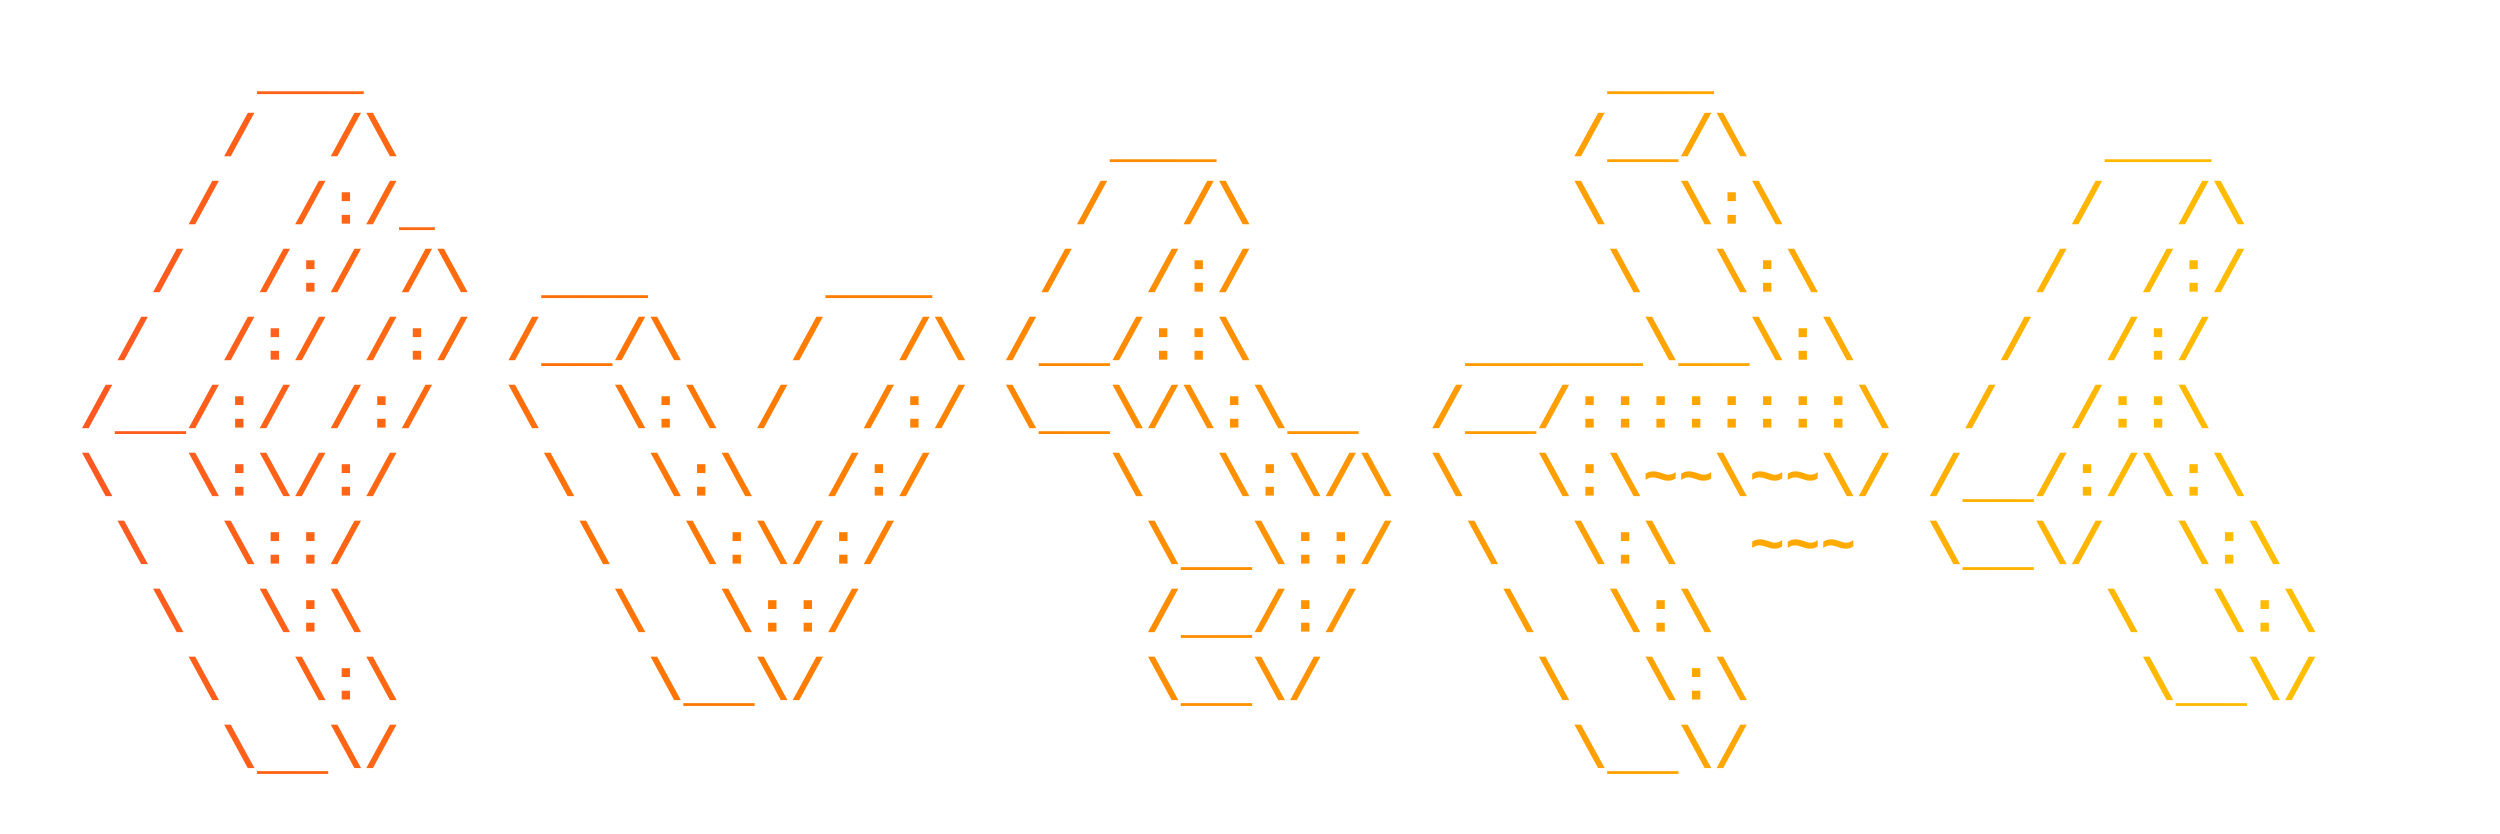
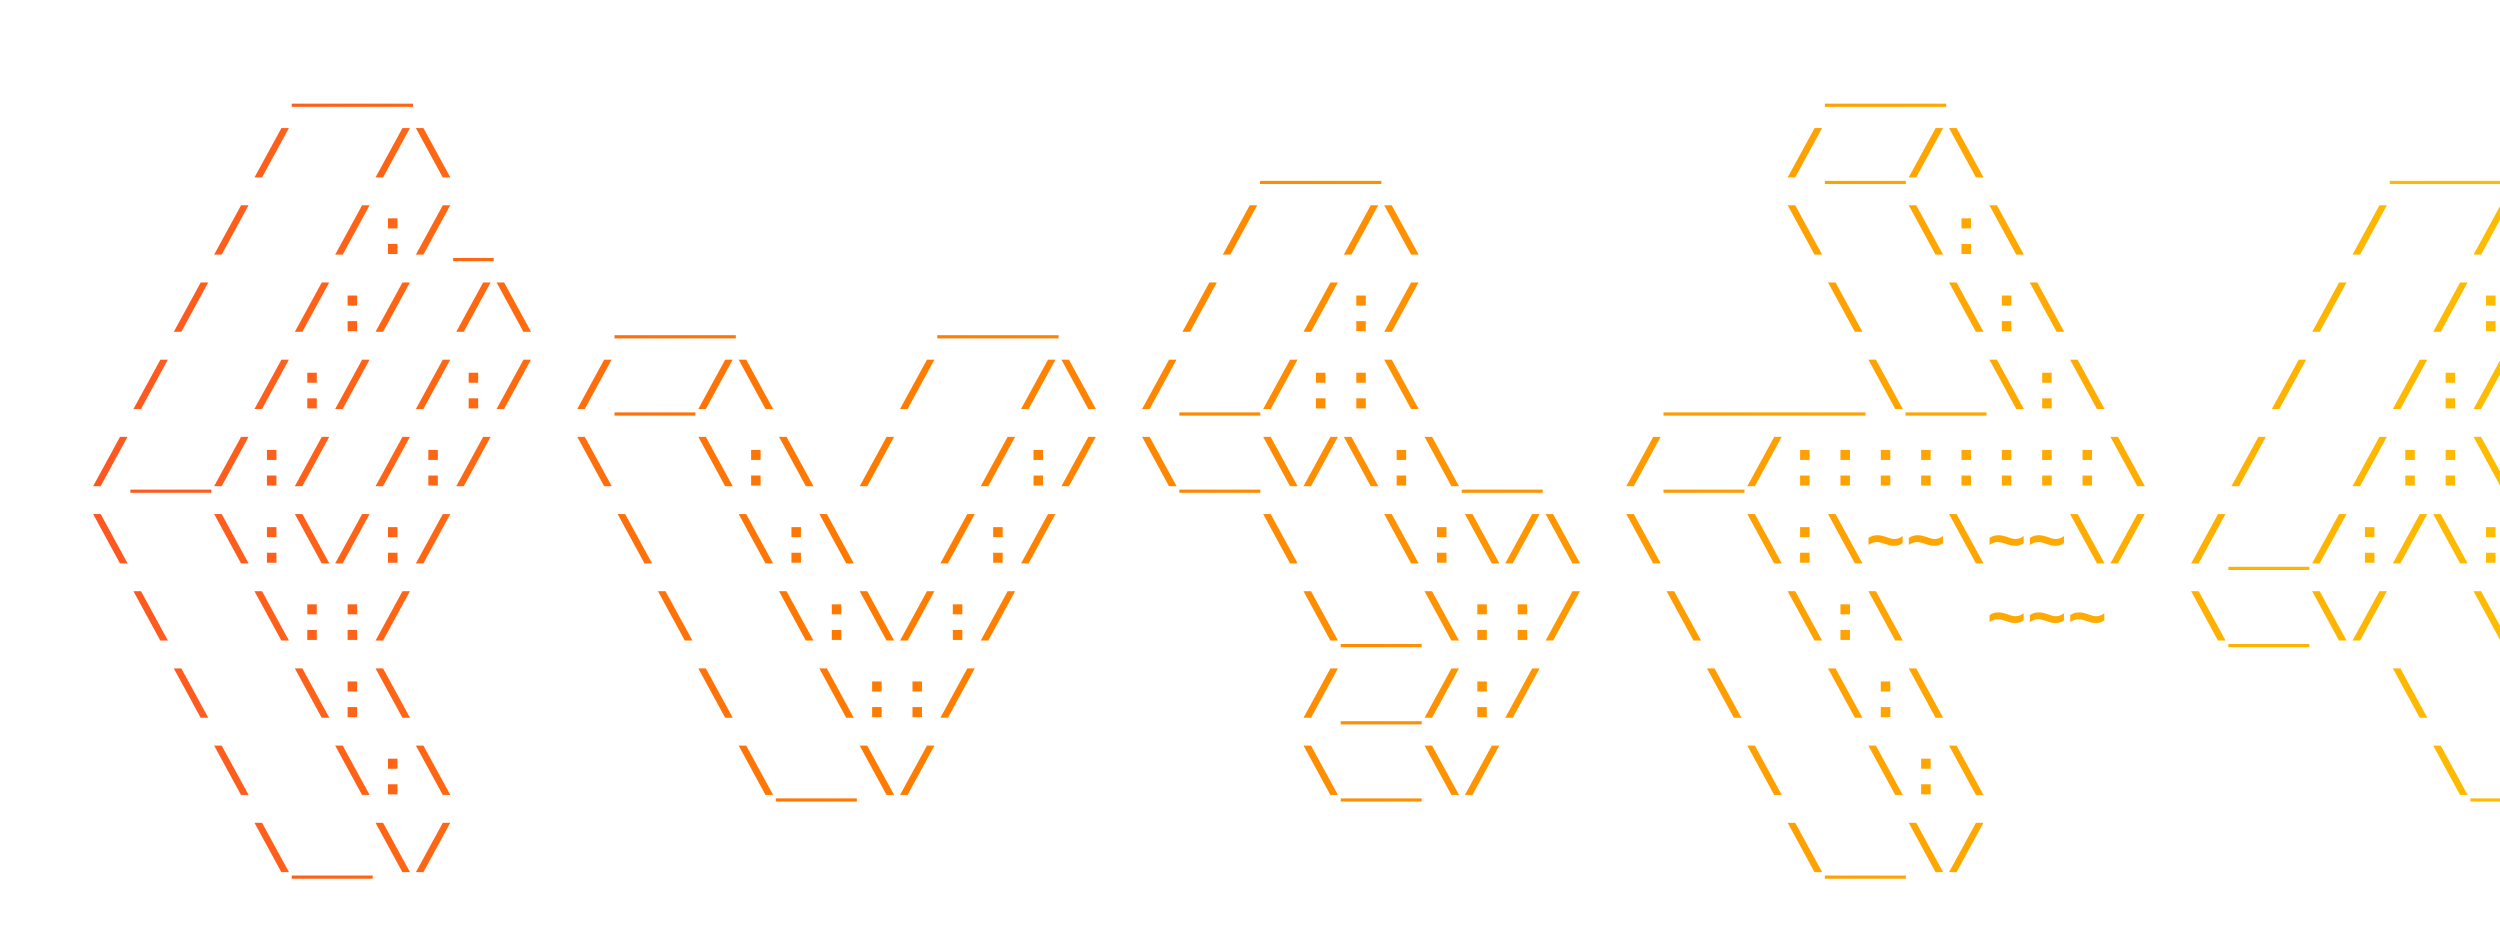
- <svg xmlns="http://www.w3.org/2000/svg" viewBox="0 0 570 190" width="100%" height="100%" role="img" aria-label="Flint ASCII Art">
+ <svg xmlns="http://www.w3.org/2000/svg" viewBox="0 0 502 186" width="100%" height="100%" role="img" aria-label="Flint ASCII Art">
  <defs>
    <linearGradient id="flint-gradient" x1="0%" y1="0%" x2="100%" y2="0%">
      <stop offset="0%" stop-color="#FF5722" />
      <stop offset="30%" stop-color="#FF7A00" />
      <stop offset="65%" stop-color="#FF9E00" />
      <stop offset="100%" stop-color="#FFC000" />
    </linearGradient>
  </defs>
  <style>
    .ascii-text {
      font-family: ui-monospace, SFMono-Regular, "SF Mono", Menlo, Monaco, Consolas, "Liberation Mono", "Courier New", monospace;
      font-size: 13.5px;
      line-height: 15.5px;
      font-weight: 700;
      white-space: pre;
      fill: url(#flint-gradient);
    }
  </style>
  <text xml:space="preserve" class="ascii-text" x="10" y="20">
    <tspan x="10" dy="0">      ___                                   ___                 </tspan>
    <tspan x="10" dy="15.5">     /  /\                    ___          /__/\          ___   </tspan>
    <tspan x="10" dy="15.5">    /  /:/_                  /  /\         \  \:\        /  /\  </tspan>
    <tspan x="10" dy="15.5">   /  /:/ /\  ___     ___   /  /:/          \  \:\      /  /:/  </tspan>
    <tspan x="10" dy="15.5">  /  /:/ /:/ /__/\   /  /\ /__/::\      _____\__\:\    /  /:/   </tspan>
    <tspan x="10" dy="15.5"> /__/:/ /:/  \  \:\ /  /:/ \__\/\:\__  /__/::::::::\  /  /::\   </tspan>
    <tspan x="10" dy="15.5"> \  \:\/:/    \  \:\  /:/     \  \:\/\ \  \:\~~\~~\/ /__/:/\:\  </tspan>
    <tspan x="10" dy="15.5">  \  \::/      \  \:\/:/       \__\::/  \  \:\  ~~~  \__\/  \:\ </tspan>
    <tspan x="10" dy="15.5">   \  \:\       \  \::/        /__/:/    \  \:\           \  \:\</tspan>
    <tspan x="10" dy="15.5">    \  \:\       \__\/         \__\/      \  \:\           \__\/</tspan>
    <tspan x="10" dy="15.5">     \__\/                                 \__\/                </tspan>
  </text>
</svg>
